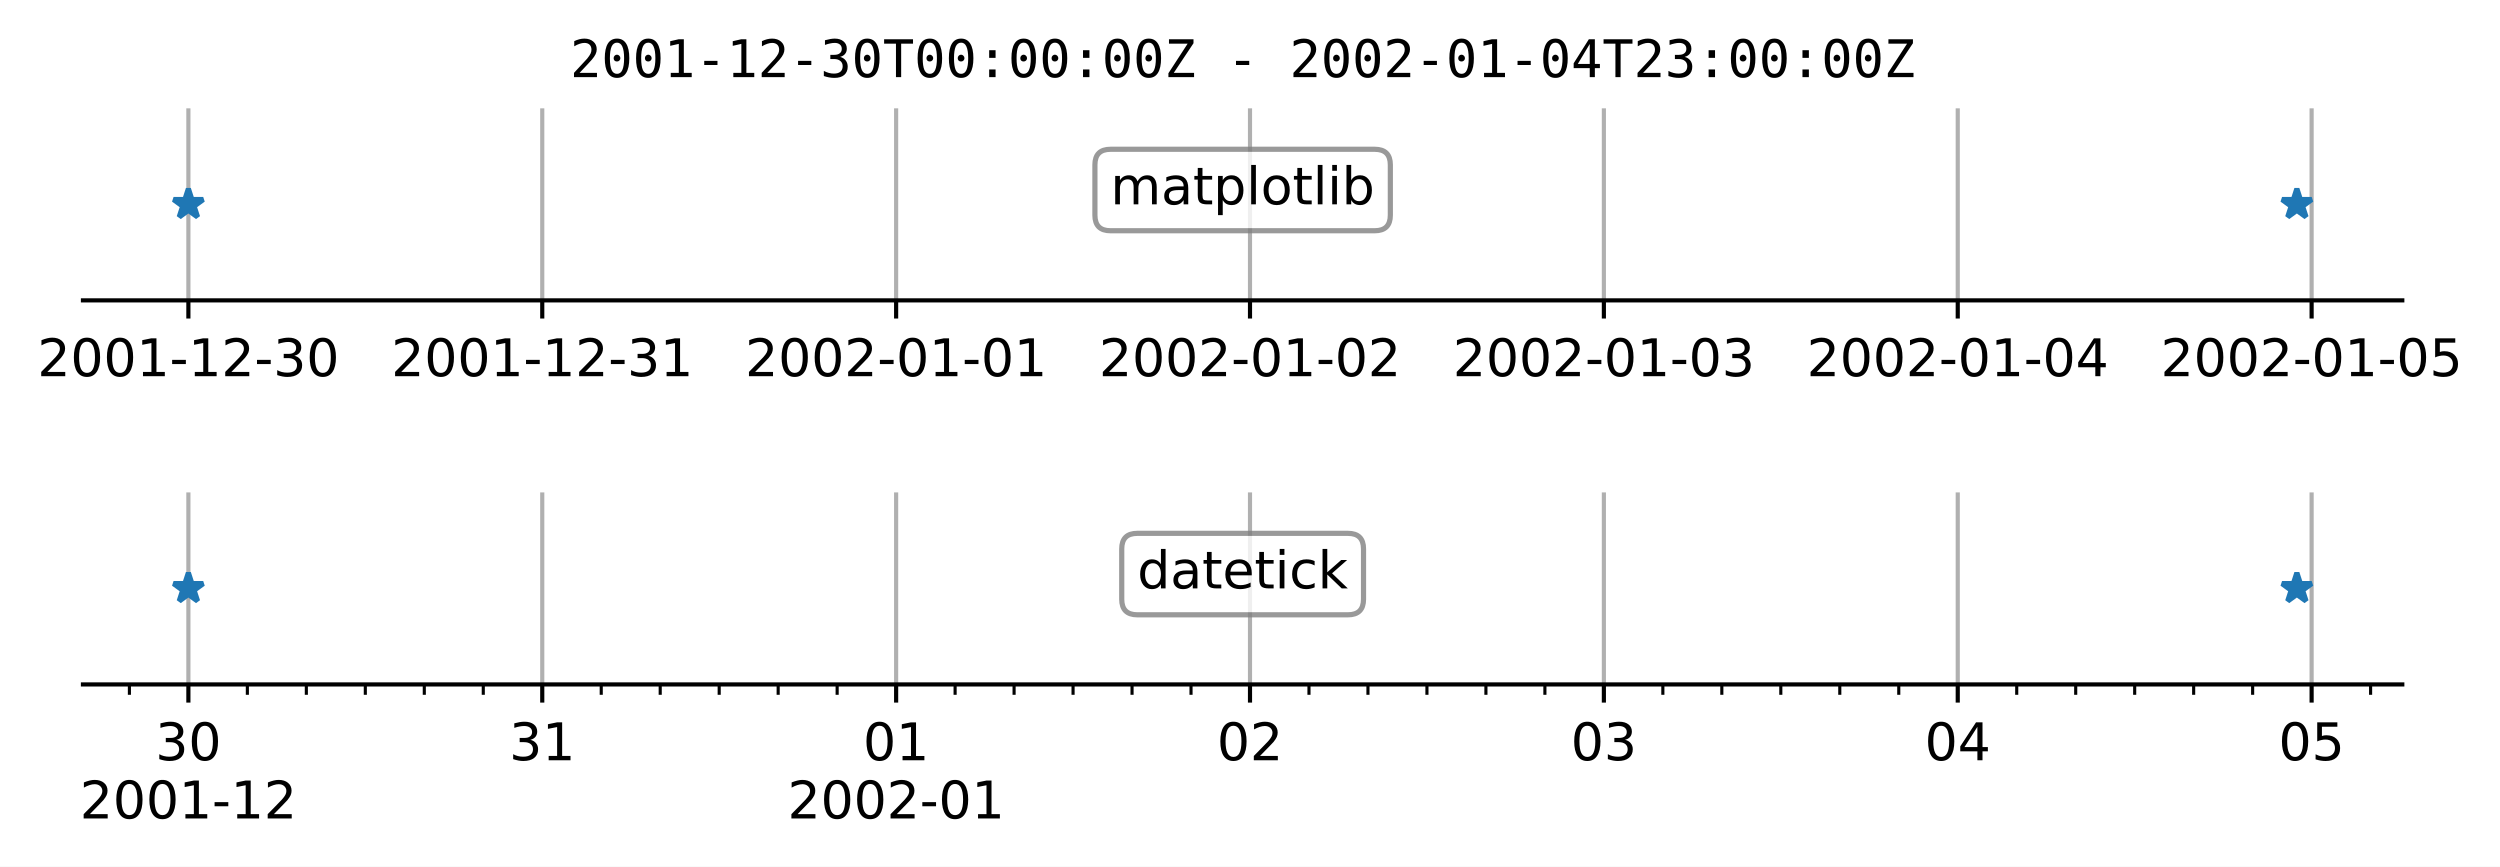
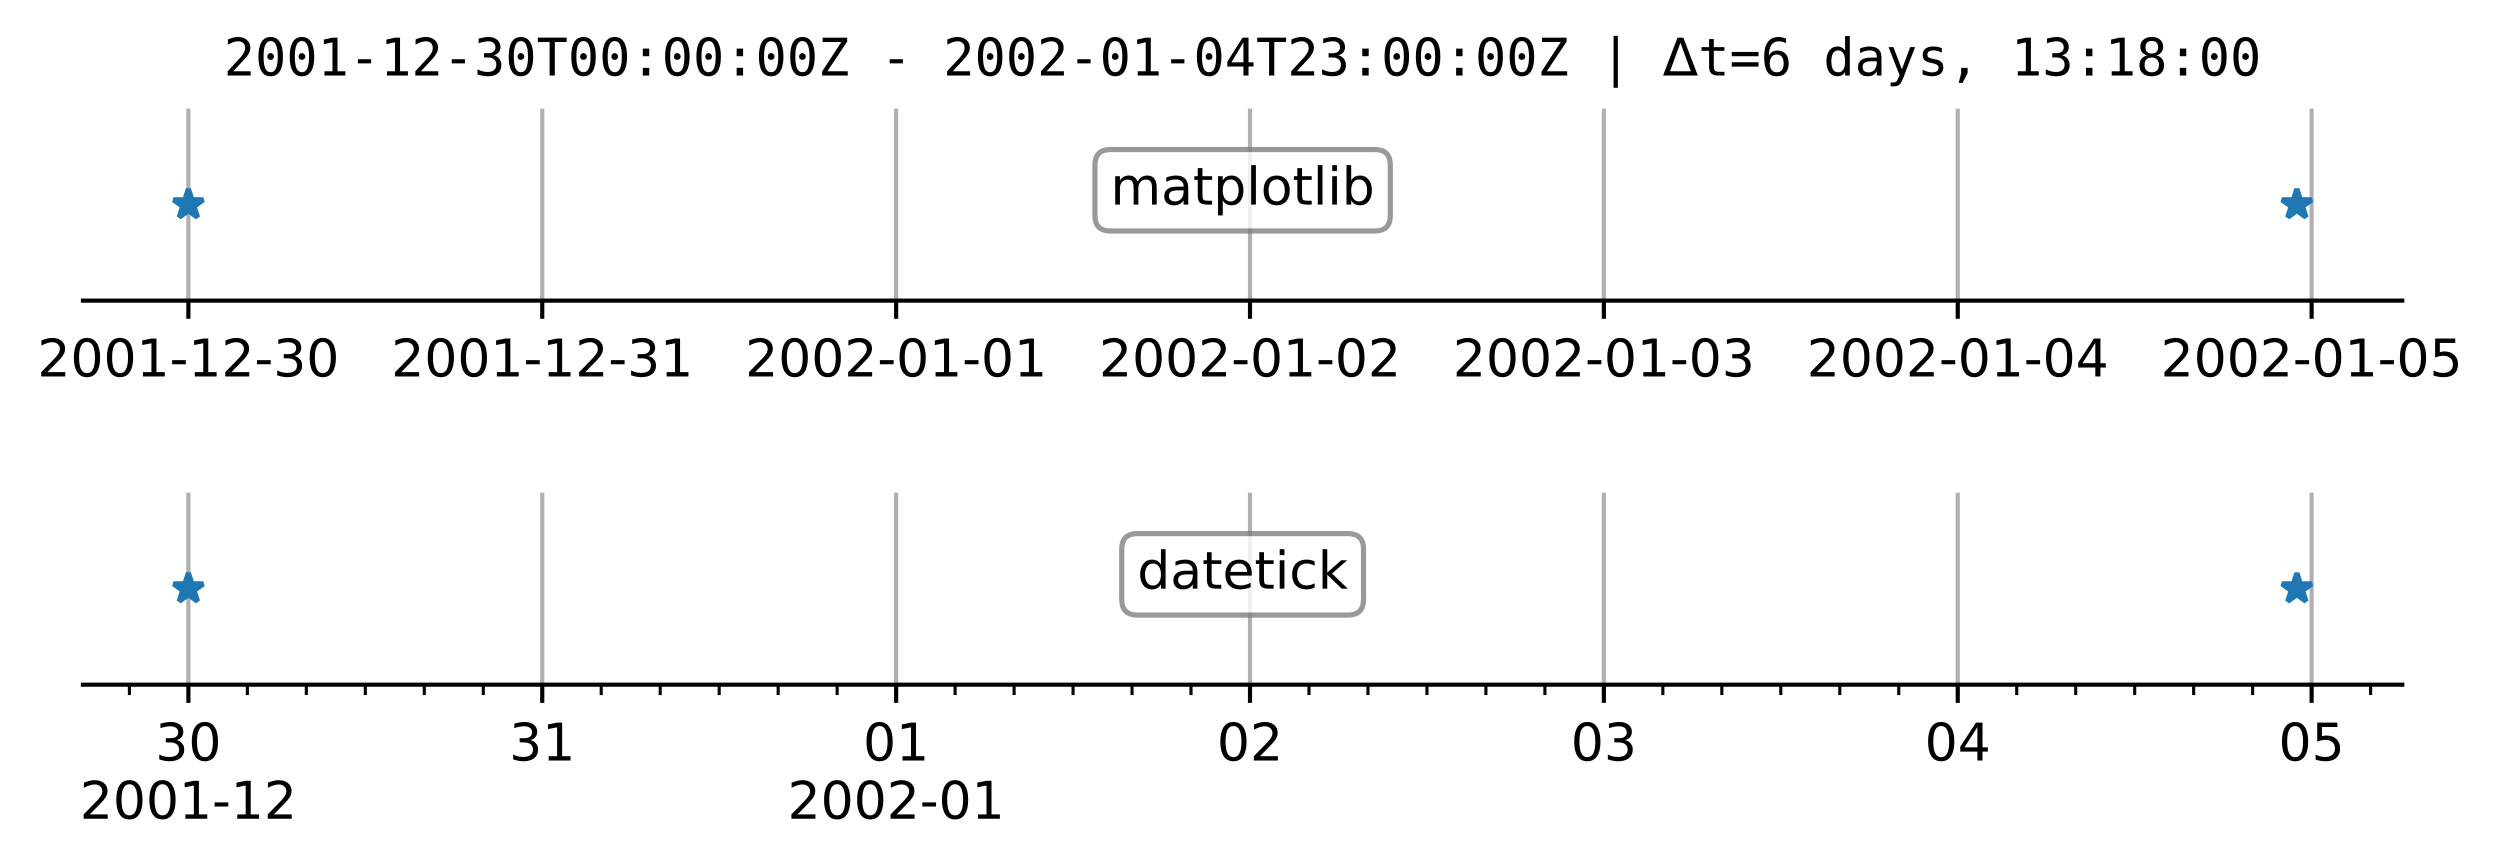
- <svg xmlns="http://www.w3.org/2000/svg" xmlns:xlink="http://www.w3.org/1999/xlink" width="481.172pt" height="166.808pt" viewBox="0 0 481.172 166.808" version="1.1">
+ <svg xmlns="http://www.w3.org/2000/svg" xmlns:xlink="http://www.w3.org/1999/xlink" width="481.172pt" height="166.856pt" viewBox="0 0 481.172 166.856" version="1.1">
  <defs>
    <style type="text/css">*{stroke-linejoin: round; stroke-linecap: butt}</style>
  </defs>
  <g id="figure_1">
    <g id="patch_1">
-       <path d="M 0 166.808  L 481.172 166.808  L 481.172 0  L 0 0  z " style="fill: #ffffff" />
+       <path d="M 0 166.856  L 481.172 166.856  L 481.172 0  L 0 0  z " style="fill: #ffffff" />
    </g>
    <g id="axes_1">
      <g id="patch_2">
-         <path d="M 15.967 57.812  L 462.367 57.812  L 462.367 20.852  L 15.967 20.852  z " style="fill: #ffffff" />
+         <path d="M 15.967 57.86  L 462.367 57.86  L 462.367 20.9  L 15.967 20.9  z " style="fill: #ffffff" />
      </g>
      <g id="matplotlib.axis_1">
        <g id="xtick_1">
          <g id="line2d_1">
-             <path d="M 36.258 57.812  L 36.258 20.852  " clip-path="url(#p316a2b4978)" style="fill: none; stroke: #b0b0b0; stroke-width: 0.8; stroke-linecap: square" />
+             <path d="M 36.258 57.86  L 36.258 20.9  " clip-path="url(#p2593e1d87e)" style="fill: none; stroke: #b0b0b0; stroke-width: 0.8; stroke-linecap: square" />
          </g>
          <g id="line2d_2">
            <defs>
-               <path id="m42f844de6f" d="M 0 0  L 0 3.5  " style="stroke: #000000; stroke-width: 0.8" />
+               <path id="m1a76f61356" d="M 0 0  L 0 3.5  " style="stroke: #000000; stroke-width: 0.8" />
            </defs>
            <g>
-               <use xlink:href="#m42f844de6f" x="36.258" y="57.812" style="stroke: #000000; stroke-width: 0.8" />
+               <use xlink:href="#m1a76f61356" x="36.258" y="57.86" style="stroke: #000000; stroke-width: 0.8" />
            </g>
          </g>
          <g id="text_1">
-             <text style="font-size: 10px; font-family: 'DejaVu Sans', 'Bitstream Vera Sans', 'Computer Modern Sans Serif', 'Lucida Grande', 'Verdana', 'Geneva', 'Lucid', 'Arial', 'Helvetica', 'Avant Garde', sans-serif; text-anchor: middle" x="36.258" y="72.41" transform="rotate(-0 36.25781 72.41)">2001-12-30</text>
+             <text style="font-size: 10px; font-family: 'DejaVu Sans', 'Bitstream Vera Sans', 'Computer Modern Sans Serif', 'Lucida Grande', 'Verdana', 'Geneva', 'Lucid', 'Arial', 'Helvetica', 'Avant Garde', sans-serif; text-anchor: middle" x="36.258" y="72.458" transform="rotate(-0 36.25781 72.45844)">2001-12-30</text>
          </g>
        </g>
        <g id="xtick_2">
          <g id="line2d_3">
-             <path d="M 104.367 57.812  L 104.367 20.852  " clip-path="url(#p316a2b4978)" style="fill: none; stroke: #b0b0b0; stroke-width: 0.8; stroke-linecap: square" />
+             <path d="M 104.367 57.86  L 104.367 20.9  " clip-path="url(#p2593e1d87e)" style="fill: none; stroke: #b0b0b0; stroke-width: 0.8; stroke-linecap: square" />
          </g>
          <g id="line2d_4">
            <g>
-               <use xlink:href="#m42f844de6f" x="104.367" y="57.812" style="stroke: #000000; stroke-width: 0.8" />
+               <use xlink:href="#m1a76f61356" x="104.367" y="57.86" style="stroke: #000000; stroke-width: 0.8" />
            </g>
          </g>
          <g id="text_2">
-             <text style="font-size: 10px; font-family: 'DejaVu Sans', 'Bitstream Vera Sans', 'Computer Modern Sans Serif', 'Lucida Grande', 'Verdana', 'Geneva', 'Lucid', 'Arial', 'Helvetica', 'Avant Garde', sans-serif; text-anchor: middle" x="104.367" y="72.41" transform="rotate(-0 104.3672 72.41)">2001-12-31</text>
+             <text style="font-size: 10px; font-family: 'DejaVu Sans', 'Bitstream Vera Sans', 'Computer Modern Sans Serif', 'Lucida Grande', 'Verdana', 'Geneva', 'Lucid', 'Arial', 'Helvetica', 'Avant Garde', sans-serif; text-anchor: middle" x="104.367" y="72.458" transform="rotate(-0 104.3672 72.45844)">2001-12-31</text>
          </g>
        </g>
        <g id="xtick_3">
          <g id="line2d_5">
-             <path d="M 172.477 57.812  L 172.477 20.852  " clip-path="url(#p316a2b4978)" style="fill: none; stroke: #b0b0b0; stroke-width: 0.8; stroke-linecap: square" />
+             <path d="M 172.477 57.86  L 172.477 20.9  " clip-path="url(#p2593e1d87e)" style="fill: none; stroke: #b0b0b0; stroke-width: 0.8; stroke-linecap: square" />
          </g>
          <g id="line2d_6">
            <g>
-               <use xlink:href="#m42f844de6f" x="172.477" y="57.812" style="stroke: #000000; stroke-width: 0.8" />
+               <use xlink:href="#m1a76f61356" x="172.477" y="57.86" style="stroke: #000000; stroke-width: 0.8" />
            </g>
          </g>
          <g id="text_3">
-             <text style="font-size: 10px; font-family: 'DejaVu Sans', 'Bitstream Vera Sans', 'Computer Modern Sans Serif', 'Lucida Grande', 'Verdana', 'Geneva', 'Lucid', 'Arial', 'Helvetica', 'Avant Garde', sans-serif; text-anchor: middle" x="172.477" y="72.41" transform="rotate(-0 172.4765 72.41)">2002-01-01</text>
+             <text style="font-size: 10px; font-family: 'DejaVu Sans', 'Bitstream Vera Sans', 'Computer Modern Sans Serif', 'Lucida Grande', 'Verdana', 'Geneva', 'Lucid', 'Arial', 'Helvetica', 'Avant Garde', sans-serif; text-anchor: middle" x="172.477" y="72.458" transform="rotate(-0 172.4765 72.45844)">2002-01-01</text>
          </g>
        </g>
        <g id="xtick_4">
          <g id="line2d_7">
-             <path d="M 240.586 57.812  L 240.586 20.852  " clip-path="url(#p316a2b4978)" style="fill: none; stroke: #b0b0b0; stroke-width: 0.8; stroke-linecap: square" />
+             <path d="M 240.586 57.86  L 240.586 20.9  " clip-path="url(#p2593e1d87e)" style="fill: none; stroke: #b0b0b0; stroke-width: 0.8; stroke-linecap: square" />
          </g>
          <g id="line2d_8">
            <g>
-               <use xlink:href="#m42f844de6f" x="240.586" y="57.812" style="stroke: #000000; stroke-width: 0.8" />
+               <use xlink:href="#m1a76f61356" x="240.586" y="57.86" style="stroke: #000000; stroke-width: 0.8" />
            </g>
          </g>
          <g id="text_4">
-             <text style="font-size: 10px; font-family: 'DejaVu Sans', 'Bitstream Vera Sans', 'Computer Modern Sans Serif', 'Lucida Grande', 'Verdana', 'Geneva', 'Lucid', 'Arial', 'Helvetica', 'Avant Garde', sans-serif; text-anchor: middle" x="240.586" y="72.41" transform="rotate(-0 240.5858 72.41)">2002-01-02</text>
+             <text style="font-size: 10px; font-family: 'DejaVu Sans', 'Bitstream Vera Sans', 'Computer Modern Sans Serif', 'Lucida Grande', 'Verdana', 'Geneva', 'Lucid', 'Arial', 'Helvetica', 'Avant Garde', sans-serif; text-anchor: middle" x="240.586" y="72.458" transform="rotate(-0 240.5858 72.45844)">2002-01-02</text>
          </g>
        </g>
        <g id="xtick_5">
          <g id="line2d_9">
-             <path d="M 308.695 57.812  L 308.695 20.852  " clip-path="url(#p316a2b4978)" style="fill: none; stroke: #b0b0b0; stroke-width: 0.8; stroke-linecap: square" />
+             <path d="M 308.695 57.86  L 308.695 20.9  " clip-path="url(#p2593e1d87e)" style="fill: none; stroke: #b0b0b0; stroke-width: 0.8; stroke-linecap: square" />
          </g>
          <g id="line2d_10">
            <g>
-               <use xlink:href="#m42f844de6f" x="308.695" y="57.812" style="stroke: #000000; stroke-width: 0.8" />
+               <use xlink:href="#m1a76f61356" x="308.695" y="57.86" style="stroke: #000000; stroke-width: 0.8" />
            </g>
          </g>
          <g id="text_5">
-             <text style="font-size: 10px; font-family: 'DejaVu Sans', 'Bitstream Vera Sans', 'Computer Modern Sans Serif', 'Lucida Grande', 'Verdana', 'Geneva', 'Lucid', 'Arial', 'Helvetica', 'Avant Garde', sans-serif; text-anchor: middle" x="308.695" y="72.41" transform="rotate(-0 308.6952 72.41)">2002-01-03</text>
+             <text style="font-size: 10px; font-family: 'DejaVu Sans', 'Bitstream Vera Sans', 'Computer Modern Sans Serif', 'Lucida Grande', 'Verdana', 'Geneva', 'Lucid', 'Arial', 'Helvetica', 'Avant Garde', sans-serif; text-anchor: middle" x="308.695" y="72.458" transform="rotate(-0 308.6952 72.45844)">2002-01-03</text>
          </g>
        </g>
        <g id="xtick_6">
          <g id="line2d_11">
-             <path d="M 376.805 57.812  L 376.805 20.852  " clip-path="url(#p316a2b4978)" style="fill: none; stroke: #b0b0b0; stroke-width: 0.8; stroke-linecap: square" />
+             <path d="M 376.805 57.86  L 376.805 20.9  " clip-path="url(#p2593e1d87e)" style="fill: none; stroke: #b0b0b0; stroke-width: 0.8; stroke-linecap: square" />
          </g>
          <g id="line2d_12">
            <g>
-               <use xlink:href="#m42f844de6f" x="376.805" y="57.812" style="stroke: #000000; stroke-width: 0.8" />
+               <use xlink:href="#m1a76f61356" x="376.805" y="57.86" style="stroke: #000000; stroke-width: 0.8" />
            </g>
          </g>
          <g id="text_6">
-             <text style="font-size: 10px; font-family: 'DejaVu Sans', 'Bitstream Vera Sans', 'Computer Modern Sans Serif', 'Lucida Grande', 'Verdana', 'Geneva', 'Lucid', 'Arial', 'Helvetica', 'Avant Garde', sans-serif; text-anchor: middle" x="376.805" y="72.41" transform="rotate(-0 376.8045 72.41)">2002-01-04</text>
+             <text style="font-size: 10px; font-family: 'DejaVu Sans', 'Bitstream Vera Sans', 'Computer Modern Sans Serif', 'Lucida Grande', 'Verdana', 'Geneva', 'Lucid', 'Arial', 'Helvetica', 'Avant Garde', sans-serif; text-anchor: middle" x="376.805" y="72.458" transform="rotate(-0 376.8045 72.45844)">2002-01-04</text>
          </g>
        </g>
        <g id="xtick_7">
          <g id="line2d_13">
-             <path d="M 444.914 57.812  L 444.914 20.852  " clip-path="url(#p316a2b4978)" style="fill: none; stroke: #b0b0b0; stroke-width: 0.8; stroke-linecap: square" />
+             <path d="M 444.914 57.86  L 444.914 20.9  " clip-path="url(#p2593e1d87e)" style="fill: none; stroke: #b0b0b0; stroke-width: 0.8; stroke-linecap: square" />
          </g>
          <g id="line2d_14">
            <g>
-               <use xlink:href="#m42f844de6f" x="444.914" y="57.812" style="stroke: #000000; stroke-width: 0.8" />
+               <use xlink:href="#m1a76f61356" x="444.914" y="57.86" style="stroke: #000000; stroke-width: 0.8" />
            </g>
          </g>
          <g id="text_7">
-             <text style="font-size: 10px; font-family: 'DejaVu Sans', 'Bitstream Vera Sans', 'Computer Modern Sans Serif', 'Lucida Grande', 'Verdana', 'Geneva', 'Lucid', 'Arial', 'Helvetica', 'Avant Garde', sans-serif; text-anchor: middle" x="444.914" y="72.41" transform="rotate(-0 444.9139 72.41)">2002-01-05</text>
+             <text style="font-size: 10px; font-family: 'DejaVu Sans', 'Bitstream Vera Sans', 'Computer Modern Sans Serif', 'Lucida Grande', 'Verdana', 'Geneva', 'Lucid', 'Arial', 'Helvetica', 'Avant Garde', sans-serif; text-anchor: middle" x="444.914" y="72.458" transform="rotate(-0 444.9139 72.45844)">2002-01-05</text>
          </g>
        </g>
      </g>
      <g id="line2d_15">
        <defs>
-           <path id="m967735e956" d="M 0 -3  L -0.674 -0.927  L -2.853 -0.927  L -1.09 0.354  L -1.763 2.427  L -0 1.146  L 1.763 2.427  L 1.09 0.354  L 2.853 -0.927  L 0.674 -0.927  z " style="stroke: #1f77b4; stroke-linejoin: bevel" />
+           <path id="m986ac5b9d6" d="M 0 -3  L -0.674 -0.927  L -2.853 -0.927  L -1.09 0.354  L -1.763 2.427  L -0 1.146  L 1.763 2.427  L 1.09 0.354  L 2.853 -0.927  L 0.674 -0.927  z " style="stroke: #1f77b4; stroke-linejoin: bevel" />
        </defs>
-         <g clip-path="url(#p316a2b4978)">
-           <use xlink:href="#m967735e956" x="36.258" y="39.332" style="fill: #1f77b4; stroke: #1f77b4; stroke-linejoin: bevel" />
-           <use xlink:href="#m967735e956" x="442.076" y="39.332" style="fill: #1f77b4; stroke: #1f77b4; stroke-linejoin: bevel" />
+         <g clip-path="url(#p2593e1d87e)">
+           <use xlink:href="#m986ac5b9d6" x="36.258" y="39.38" style="fill: #1f77b4; stroke: #1f77b4; stroke-linejoin: bevel" />
+           <use xlink:href="#m986ac5b9d6" x="442.076" y="39.38" style="fill: #1f77b4; stroke: #1f77b4; stroke-linejoin: bevel" />
        </g>
      </g>
      <g id="patch_3">
-         <path d="M 15.967 57.812  L 462.367 57.812  " style="fill: none; stroke: #000000; stroke-width: 0.8; stroke-linejoin: miter; stroke-linecap: square" />
+         <path d="M 15.967 57.86  L 462.367 57.86  " style="fill: none; stroke: #000000; stroke-width: 0.8; stroke-linejoin: miter; stroke-linecap: square" />
      </g>
      <g id="text_8">
        <g id="patch_4">
-           <path d="M 213.737 44.411  L 264.597 44.411  Q 267.597 44.411 267.597 41.411  L 267.597 31.733  Q 267.597 28.733 264.597 28.733  L 213.737 28.733  Q 210.737 28.733 210.737 31.733  L 210.737 41.411  Q 210.737 44.411 213.737 44.411  z " style="fill: #ffffff; opacity: 0.8; stroke: #808080; stroke-linejoin: miter" />
-         </g>
-         <text style="font-size: 10px; font-family: 'DejaVu Sans', 'Bitstream Vera Sans', 'Computer Modern Sans Serif', 'Lucida Grande', 'Verdana', 'Geneva', 'Lucid', 'Arial', 'Helvetica', 'Avant Garde', sans-serif; text-anchor: middle" x="239.167" y="39.332" transform="rotate(-0 239.1669 39.33156)">matplotlib</text>
+           <path d="M 213.737 44.46  L 264.597 44.46  Q 267.597 44.46 267.597 41.46  L 267.597 31.782  Q 267.597 28.782 264.597 28.782  L 213.737 28.782  Q 210.737 28.782 210.737 31.782  L 210.737 41.46  Q 210.737 44.46 213.737 44.46  z " style="fill: #ffffff; opacity: 0.8; stroke: #808080; stroke-linejoin: miter" />
+         </g>
+         <text style="font-size: 10px; font-family: 'DejaVu Sans', 'Bitstream Vera Sans', 'Computer Modern Sans Serif', 'Lucida Grande', 'Verdana', 'Geneva', 'Lucid', 'Arial', 'Helvetica', 'Avant Garde', sans-serif; text-anchor: middle" x="239.167" y="39.38" transform="rotate(-0 239.1669 39.38)">matplotlib</text>
      </g>
      <g id="text_9">
-         <text style="font-size: 10px; font-family: 'DejaVu Sans Mono', 'Bitstream Vera Sans Mono', 'Computer Modern Typewriter', 'Andale Mono', 'Nimbus Mono L', 'Courier New', 'Courier', 'Fixed', 'Terminal', monospace; text-anchor: middle" x="239.167" y="14.852" transform="rotate(-0 239.1669 14.85156)">2001-12-30T00:00:00Z - 2002-01-04T23:00:00Z</text>
+         <g transform="translate(43.0669 14.9)">
+           <text>
+             <tspan x="0" y="-0.359" style="font-size: 10px; font-family: 'DejaVu Sans Mono'">2</tspan>
+             <tspan x="6.021" y="-0.359" style="font-size: 10px; font-family: 'DejaVu Sans Mono'">0</tspan>
+             <tspan x="12.041" y="-0.359" style="font-size: 10px; font-family: 'DejaVu Sans Mono'">0</tspan>
+             <tspan x="18.062" y="-0.359" style="font-size: 10px; font-family: 'DejaVu Sans Mono'">1</tspan>
+             <tspan x="24.082" y="-0.359" style="font-size: 10px; font-family: 'DejaVu Sans Mono'">-</tspan>
+             <tspan x="30.103" y="-0.359" style="font-size: 10px; font-family: 'DejaVu Sans Mono'">1</tspan>
+             <tspan x="36.123" y="-0.359" style="font-size: 10px; font-family: 'DejaVu Sans Mono'">2</tspan>
+             <tspan x="42.144" y="-0.359" style="font-size: 10px; font-family: 'DejaVu Sans Mono'">-</tspan>
+             <tspan x="48.164" y="-0.359" style="font-size: 10px; font-family: 'DejaVu Sans Mono'">3</tspan>
+             <tspan x="54.185" y="-0.359" style="font-size: 10px; font-family: 'DejaVu Sans Mono'">0</tspan>
+             <tspan x="60.205" y="-0.359" style="font-size: 10px; font-family: 'DejaVu Sans Mono'">T</tspan>
+             <tspan x="66.226" y="-0.359" style="font-size: 10px; font-family: 'DejaVu Sans Mono'">0</tspan>
+             <tspan x="72.246" y="-0.359" style="font-size: 10px; font-family: 'DejaVu Sans Mono'">0</tspan>
+             <tspan x="78.267" y="-0.359" style="font-size: 10px; font-family: 'DejaVu Sans Mono'">:</tspan>
+             <tspan x="84.287" y="-0.359" style="font-size: 10px; font-family: 'DejaVu Sans Mono'">0</tspan>
+             <tspan x="90.308" y="-0.359" style="font-size: 10px; font-family: 'DejaVu Sans Mono'">0</tspan>
+             <tspan x="96.328" y="-0.359" style="font-size: 10px; font-family: 'DejaVu Sans Mono'">:</tspan>
+             <tspan x="102.349" y="-0.359" style="font-size: 10px; font-family: 'DejaVu Sans Mono'">0</tspan>
+             <tspan x="108.369" y="-0.359" style="font-size: 10px; font-family: 'DejaVu Sans Mono'">0</tspan>
+             <tspan x="114.39" y="-0.359" style="font-size: 10px; font-family: 'DejaVu Sans Mono'">Z</tspan>
+             <tspan x="120.41" y="-0.359" style="font-size: 10px; font-family: 'DejaVu Sans Mono'"> </tspan>
+             <tspan x="126.431" y="-0.359" style="font-size: 10px; font-family: 'DejaVu Sans Mono'">-</tspan>
+             <tspan x="132.451" y="-0.359" style="font-size: 10px; font-family: 'DejaVu Sans Mono'"> </tspan>
+             <tspan x="138.472" y="-0.359" style="font-size: 10px; font-family: 'DejaVu Sans Mono'">2</tspan>
+             <tspan x="144.492" y="-0.359" style="font-size: 10px; font-family: 'DejaVu Sans Mono'">0</tspan>
+             <tspan x="150.513" y="-0.359" style="font-size: 10px; font-family: 'DejaVu Sans Mono'">0</tspan>
+             <tspan x="156.533" y="-0.359" style="font-size: 10px; font-family: 'DejaVu Sans Mono'">2</tspan>
+             <tspan x="162.554" y="-0.359" style="font-size: 10px; font-family: 'DejaVu Sans Mono'">-</tspan>
+             <tspan x="168.574" y="-0.359" style="font-size: 10px; font-family: 'DejaVu Sans Mono'">0</tspan>
+             <tspan x="174.595" y="-0.359" style="font-size: 10px; font-family: 'DejaVu Sans Mono'">1</tspan>
+             <tspan x="180.615" y="-0.359" style="font-size: 10px; font-family: 'DejaVu Sans Mono'">-</tspan>
+             <tspan x="186.636" y="-0.359" style="font-size: 10px; font-family: 'DejaVu Sans Mono'">0</tspan>
+             <tspan x="192.656" y="-0.359" style="font-size: 10px; font-family: 'DejaVu Sans Mono'">4</tspan>
+             <tspan x="198.677" y="-0.359" style="font-size: 10px; font-family: 'DejaVu Sans Mono'">T</tspan>
+             <tspan x="204.697" y="-0.359" style="font-size: 10px; font-family: 'DejaVu Sans Mono'">2</tspan>
+             <tspan x="210.718" y="-0.359" style="font-size: 10px; font-family: 'DejaVu Sans Mono'">3</tspan>
+             <tspan x="216.738" y="-0.359" style="font-size: 10px; font-family: 'DejaVu Sans Mono'">:</tspan>
+             <tspan x="222.759" y="-0.359" style="font-size: 10px; font-family: 'DejaVu Sans Mono'">0</tspan>
+             <tspan x="228.779" y="-0.359" style="font-size: 10px; font-family: 'DejaVu Sans Mono'">0</tspan>
+             <tspan x="234.8" y="-0.359" style="font-size: 10px; font-family: 'DejaVu Sans Mono'">:</tspan>
+             <tspan x="240.82" y="-0.359" style="font-size: 10px; font-family: 'DejaVu Sans Mono'">0</tspan>
+             <tspan x="246.841" y="-0.359" style="font-size: 10px; font-family: 'DejaVu Sans Mono'">0</tspan>
+             <tspan x="252.861" y="-0.359" style="font-size: 10px; font-family: 'DejaVu Sans Mono'">Z</tspan>
+             <tspan x="258.882" y="-0.359" style="font-size: 10px; font-family: 'DejaVu Sans Mono'"> </tspan>
+             <tspan x="264.902" y="-0.359" style="font-size: 10px; font-family: 'DejaVu Sans Mono'">|</tspan>
+             <tspan x="270.923" y="-0.359" style="font-size: 10px; font-family: 'DejaVu Sans Mono'"> </tspan>
+             <tspan x="283.784" y="-0.359" style="font-size: 10px; font-family: 'DejaVu Sans Mono'">t</tspan>
+             <tspan x="289.805" y="-0.359" style="font-size: 10px; font-family: 'DejaVu Sans Mono'">=</tspan>
+             <tspan x="295.825" y="-0.359" style="font-size: 10px; font-family: 'DejaVu Sans Mono'">6</tspan>
+             <tspan x="301.846" y="-0.359" style="font-size: 10px; font-family: 'DejaVu Sans Mono'"> </tspan>
+             <tspan x="307.866" y="-0.359" style="font-size: 10px; font-family: 'DejaVu Sans Mono'">d</tspan>
+             <tspan x="313.887" y="-0.359" style="font-size: 10px; font-family: 'DejaVu Sans Mono'">a</tspan>
+             <tspan x="319.907" y="-0.359" style="font-size: 10px; font-family: 'DejaVu Sans Mono'">y</tspan>
+             <tspan x="325.928" y="-0.359" style="font-size: 10px; font-family: 'DejaVu Sans Mono'">s</tspan>
+             <tspan x="331.948" y="-0.359" style="font-size: 10px; font-family: 'DejaVu Sans Mono'">,</tspan>
+             <tspan x="337.969" y="-0.359" style="font-size: 10px; font-family: 'DejaVu Sans Mono'"> </tspan>
+             <tspan x="343.989" y="-0.359" style="font-size: 10px; font-family: 'DejaVu Sans Mono'">1</tspan>
+             <tspan x="350.01" y="-0.359" style="font-size: 10px; font-family: 'DejaVu Sans Mono'">3</tspan>
+             <tspan x="356.03" y="-0.359" style="font-size: 10px; font-family: 'DejaVu Sans Mono'">:</tspan>
+             <tspan x="362.051" y="-0.359" style="font-size: 10px; font-family: 'DejaVu Sans Mono'">1</tspan>
+             <tspan x="368.071" y="-0.359" style="font-size: 10px; font-family: 'DejaVu Sans Mono'">8</tspan>
+             <tspan x="374.092" y="-0.359" style="font-size: 10px; font-family: 'DejaVu Sans Mono'">:</tspan>
+             <tspan x="380.112" y="-0.359" style="font-size: 10px; font-family: 'DejaVu Sans Mono'">0</tspan>
+             <tspan x="386.133" y="-0.359" style="font-size: 10px; font-family: 'DejaVu Sans Mono'">0</tspan>
+             <tspan x="276.943" y="-0.359" style="font-size: 10px; font-family: 'DejaVu Sans'">Δ</tspan>
+           </text>
+         </g>
      </g>
    </g>
    <g id="axes_2">
      <g id="patch_5">
-         <path d="M 15.967 131.732  L 462.367 131.732  L 462.367 94.772  L 15.967 94.772  z " style="fill: #ffffff" />
+         <path d="M 15.967 131.78  L 462.367 131.78  L 462.367 94.82  L 15.967 94.82  z " style="fill: #ffffff" />
      </g>
      <g id="matplotlib.axis_2">
        <g id="xtick_8">
          <g id="line2d_16">
-             <path d="M 36.258 131.732  L 36.258 94.772  " clip-path="url(#pa8a6adb5b5)" style="fill: none; stroke: #b0b0b0; stroke-width: 0.8; stroke-linecap: square" />
+             <path d="M 36.258 131.78  L 36.258 94.82  " clip-path="url(#p5163936074)" style="fill: none; stroke: #b0b0b0; stroke-width: 0.8; stroke-linecap: square" />
          </g>
          <g id="line2d_17">
            <g>
-               <use xlink:href="#m42f844de6f" x="36.258" y="131.732" style="stroke: #000000; stroke-width: 0.8" />
+               <use xlink:href="#m1a76f61356" x="36.258" y="131.78" style="stroke: #000000; stroke-width: 0.8" />
            </g>
          </g>
          <g id="text_10">
-             <text style="font-size: 10px; font-family: 'DejaVu Sans', 'Bitstream Vera Sans', 'Computer Modern Sans Serif', 'Lucida Grande', 'Verdana', 'Geneva', 'Lucid', 'Arial', 'Helvetica', 'Avant Garde', sans-serif" transform="translate(29.89531 146.33)">30</text>
-             <text style="font-size: 10px; font-family: 'DejaVu Sans', 'Bitstream Vera Sans', 'Computer Modern Sans Serif', 'Lucida Grande', 'Verdana', 'Geneva', 'Lucid', 'Arial', 'Helvetica', 'Avant Garde', sans-serif" transform="translate(15.36641 157.5278)">2001-12</text>
+             <text style="font-size: 10px; font-family: 'DejaVu Sans', 'Bitstream Vera Sans', 'Computer Modern Sans Serif', 'Lucida Grande', 'Verdana', 'Geneva', 'Lucid', 'Arial', 'Helvetica', 'Avant Garde', sans-serif" transform="translate(29.89531 146.3784)">30</text>
+             <text style="font-size: 10px; font-family: 'DejaVu Sans', 'Bitstream Vera Sans', 'Computer Modern Sans Serif', 'Lucida Grande', 'Verdana', 'Geneva', 'Lucid', 'Arial', 'Helvetica', 'Avant Garde', sans-serif" transform="translate(15.36641 157.5762)">2001-12</text>
          </g>
        </g>
        <g id="xtick_9">
          <g id="line2d_18">
-             <path d="M 104.367 131.732  L 104.367 94.772  " clip-path="url(#pa8a6adb5b5)" style="fill: none; stroke: #b0b0b0; stroke-width: 0.8; stroke-linecap: square" />
+             <path d="M 104.367 131.78  L 104.367 94.82  " clip-path="url(#p5163936074)" style="fill: none; stroke: #b0b0b0; stroke-width: 0.8; stroke-linecap: square" />
          </g>
          <g id="line2d_19">
            <g>
-               <use xlink:href="#m42f844de6f" x="104.367" y="131.732" style="stroke: #000000; stroke-width: 0.8" />
+               <use xlink:href="#m1a76f61356" x="104.367" y="131.78" style="stroke: #000000; stroke-width: 0.8" />
            </g>
          </g>
          <g id="text_11">
-             <text style="font-size: 10px; font-family: 'DejaVu Sans', 'Bitstream Vera Sans', 'Computer Modern Sans Serif', 'Lucida Grande', 'Verdana', 'Geneva', 'Lucid', 'Arial', 'Helvetica', 'Avant Garde', sans-serif; text-anchor: middle" x="104.367" y="146.33" transform="rotate(-0 104.3672 146.33)">31</text>
+             <text style="font-size: 10px; font-family: 'DejaVu Sans', 'Bitstream Vera Sans', 'Computer Modern Sans Serif', 'Lucida Grande', 'Verdana', 'Geneva', 'Lucid', 'Arial', 'Helvetica', 'Avant Garde', sans-serif; text-anchor: middle" x="104.367" y="146.378" transform="rotate(-0 104.3672 146.3784)">31</text>
          </g>
        </g>
        <g id="xtick_10">
          <g id="line2d_20">
-             <path d="M 172.477 131.732  L 172.477 94.772  " clip-path="url(#pa8a6adb5b5)" style="fill: none; stroke: #b0b0b0; stroke-width: 0.8; stroke-linecap: square" />
+             <path d="M 172.477 131.78  L 172.477 94.82  " clip-path="url(#p5163936074)" style="fill: none; stroke: #b0b0b0; stroke-width: 0.8; stroke-linecap: square" />
          </g>
          <g id="line2d_21">
            <g>
-               <use xlink:href="#m42f844de6f" x="172.477" y="131.732" style="stroke: #000000; stroke-width: 0.8" />
+               <use xlink:href="#m1a76f61356" x="172.477" y="131.78" style="stroke: #000000; stroke-width: 0.8" />
            </g>
          </g>
          <g id="text_12">
-             <text style="font-size: 10px; font-family: 'DejaVu Sans', 'Bitstream Vera Sans', 'Computer Modern Sans Serif', 'Lucida Grande', 'Verdana', 'Geneva', 'Lucid', 'Arial', 'Helvetica', 'Avant Garde', sans-serif" transform="translate(166.114 146.33)">01</text>
-             <text style="font-size: 10px; font-family: 'DejaVu Sans', 'Bitstream Vera Sans', 'Computer Modern Sans Serif', 'Lucida Grande', 'Verdana', 'Geneva', 'Lucid', 'Arial', 'Helvetica', 'Avant Garde', sans-serif" transform="translate(151.5851 157.5278)">2002-01</text>
+             <text style="font-size: 10px; font-family: 'DejaVu Sans', 'Bitstream Vera Sans', 'Computer Modern Sans Serif', 'Lucida Grande', 'Verdana', 'Geneva', 'Lucid', 'Arial', 'Helvetica', 'Avant Garde', sans-serif" transform="translate(166.114 146.3784)">01</text>
+             <text style="font-size: 10px; font-family: 'DejaVu Sans', 'Bitstream Vera Sans', 'Computer Modern Sans Serif', 'Lucida Grande', 'Verdana', 'Geneva', 'Lucid', 'Arial', 'Helvetica', 'Avant Garde', sans-serif" transform="translate(151.5851 157.5762)">2002-01</text>
          </g>
        </g>
        <g id="xtick_11">
          <g id="line2d_22">
-             <path d="M 240.586 131.732  L 240.586 94.772  " clip-path="url(#pa8a6adb5b5)" style="fill: none; stroke: #b0b0b0; stroke-width: 0.8; stroke-linecap: square" />
+             <path d="M 240.586 131.78  L 240.586 94.82  " clip-path="url(#p5163936074)" style="fill: none; stroke: #b0b0b0; stroke-width: 0.8; stroke-linecap: square" />
          </g>
          <g id="line2d_23">
            <g>
-               <use xlink:href="#m42f844de6f" x="240.586" y="131.732" style="stroke: #000000; stroke-width: 0.8" />
+               <use xlink:href="#m1a76f61356" x="240.586" y="131.78" style="stroke: #000000; stroke-width: 0.8" />
            </g>
          </g>
          <g id="text_13">
-             <text style="font-size: 10px; font-family: 'DejaVu Sans', 'Bitstream Vera Sans', 'Computer Modern Sans Serif', 'Lucida Grande', 'Verdana', 'Geneva', 'Lucid', 'Arial', 'Helvetica', 'Avant Garde', sans-serif; text-anchor: middle" x="240.586" y="146.33" transform="rotate(-0 240.5858 146.33)">02</text>
+             <text style="font-size: 10px; font-family: 'DejaVu Sans', 'Bitstream Vera Sans', 'Computer Modern Sans Serif', 'Lucida Grande', 'Verdana', 'Geneva', 'Lucid', 'Arial', 'Helvetica', 'Avant Garde', sans-serif; text-anchor: middle" x="240.586" y="146.378" transform="rotate(-0 240.5858 146.3784)">02</text>
          </g>
        </g>
        <g id="xtick_12">
          <g id="line2d_24">
-             <path d="M 308.695 131.732  L 308.695 94.772  " clip-path="url(#pa8a6adb5b5)" style="fill: none; stroke: #b0b0b0; stroke-width: 0.8; stroke-linecap: square" />
+             <path d="M 308.695 131.78  L 308.695 94.82  " clip-path="url(#p5163936074)" style="fill: none; stroke: #b0b0b0; stroke-width: 0.8; stroke-linecap: square" />
          </g>
          <g id="line2d_25">
            <g>
-               <use xlink:href="#m42f844de6f" x="308.695" y="131.732" style="stroke: #000000; stroke-width: 0.8" />
+               <use xlink:href="#m1a76f61356" x="308.695" y="131.78" style="stroke: #000000; stroke-width: 0.8" />
            </g>
          </g>
          <g id="text_14">
-             <text style="font-size: 10px; font-family: 'DejaVu Sans', 'Bitstream Vera Sans', 'Computer Modern Sans Serif', 'Lucida Grande', 'Verdana', 'Geneva', 'Lucid', 'Arial', 'Helvetica', 'Avant Garde', sans-serif; text-anchor: middle" x="308.695" y="146.33" transform="rotate(-0 308.6952 146.33)">03</text>
+             <text style="font-size: 10px; font-family: 'DejaVu Sans', 'Bitstream Vera Sans', 'Computer Modern Sans Serif', 'Lucida Grande', 'Verdana', 'Geneva', 'Lucid', 'Arial', 'Helvetica', 'Avant Garde', sans-serif; text-anchor: middle" x="308.695" y="146.378" transform="rotate(-0 308.6952 146.3784)">03</text>
          </g>
        </g>
        <g id="xtick_13">
          <g id="line2d_26">
-             <path d="M 376.805 131.732  L 376.805 94.772  " clip-path="url(#pa8a6adb5b5)" style="fill: none; stroke: #b0b0b0; stroke-width: 0.8; stroke-linecap: square" />
+             <path d="M 376.805 131.78  L 376.805 94.82  " clip-path="url(#p5163936074)" style="fill: none; stroke: #b0b0b0; stroke-width: 0.8; stroke-linecap: square" />
          </g>
          <g id="line2d_27">
            <g>
-               <use xlink:href="#m42f844de6f" x="376.805" y="131.732" style="stroke: #000000; stroke-width: 0.8" />
+               <use xlink:href="#m1a76f61356" x="376.805" y="131.78" style="stroke: #000000; stroke-width: 0.8" />
            </g>
          </g>
          <g id="text_15">
-             <text style="font-size: 10px; font-family: 'DejaVu Sans', 'Bitstream Vera Sans', 'Computer Modern Sans Serif', 'Lucida Grande', 'Verdana', 'Geneva', 'Lucid', 'Arial', 'Helvetica', 'Avant Garde', sans-serif; text-anchor: middle" x="376.805" y="146.33" transform="rotate(-0 376.8045 146.33)">04</text>
+             <text style="font-size: 10px; font-family: 'DejaVu Sans', 'Bitstream Vera Sans', 'Computer Modern Sans Serif', 'Lucida Grande', 'Verdana', 'Geneva', 'Lucid', 'Arial', 'Helvetica', 'Avant Garde', sans-serif; text-anchor: middle" x="376.805" y="146.378" transform="rotate(-0 376.8045 146.3784)">04</text>
          </g>
        </g>
        <g id="xtick_14">
          <g id="line2d_28">
-             <path d="M 444.914 131.732  L 444.914 94.772  " clip-path="url(#pa8a6adb5b5)" style="fill: none; stroke: #b0b0b0; stroke-width: 0.8; stroke-linecap: square" />
+             <path d="M 444.914 131.78  L 444.914 94.82  " clip-path="url(#p5163936074)" style="fill: none; stroke: #b0b0b0; stroke-width: 0.8; stroke-linecap: square" />
          </g>
          <g id="line2d_29">
            <g>
-               <use xlink:href="#m42f844de6f" x="444.914" y="131.732" style="stroke: #000000; stroke-width: 0.8" />
+               <use xlink:href="#m1a76f61356" x="444.914" y="131.78" style="stroke: #000000; stroke-width: 0.8" />
            </g>
          </g>
          <g id="text_16">
-             <text style="font-size: 10px; font-family: 'DejaVu Sans', 'Bitstream Vera Sans', 'Computer Modern Sans Serif', 'Lucida Grande', 'Verdana', 'Geneva', 'Lucid', 'Arial', 'Helvetica', 'Avant Garde', sans-serif; text-anchor: middle" x="444.914" y="146.33" transform="rotate(-0 444.9139 146.33)">05</text>
+             <text style="font-size: 10px; font-family: 'DejaVu Sans', 'Bitstream Vera Sans', 'Computer Modern Sans Serif', 'Lucida Grande', 'Verdana', 'Geneva', 'Lucid', 'Arial', 'Helvetica', 'Avant Garde', sans-serif; text-anchor: middle" x="444.914" y="146.378" transform="rotate(-0 444.9139 146.3784)">05</text>
          </g>
        </g>
        <g id="xtick_15">
          <g id="line2d_30">
            <defs>
-               <path id="m2b1b004cce" d="M 0 0  L 0 2  " style="stroke: #000000; stroke-width: 0.6" />
+               <path id="m5f15eabab3" d="M 0 0  L 0 2  " style="stroke: #000000; stroke-width: 0.6" />
            </defs>
            <g>
-               <use xlink:href="#m2b1b004cce" x="24.906" y="131.732" style="stroke: #000000; stroke-width: 0.6" />
+               <use xlink:href="#m5f15eabab3" x="24.906" y="131.78" style="stroke: #000000; stroke-width: 0.6" />
            </g>
          </g>
        </g>
        <g id="xtick_16">
          <g id="line2d_31">
            <g>
-               <use xlink:href="#m2b1b004cce" x="47.609" y="131.732" style="stroke: #000000; stroke-width: 0.6" />
+               <use xlink:href="#m5f15eabab3" x="47.609" y="131.78" style="stroke: #000000; stroke-width: 0.6" />
            </g>
          </g>
        </g>
        <g id="xtick_17">
          <g id="line2d_32">
            <g>
-               <use xlink:href="#m2b1b004cce" x="58.961" y="131.732" style="stroke: #000000; stroke-width: 0.6" />
+               <use xlink:href="#m5f15eabab3" x="58.961" y="131.78" style="stroke: #000000; stroke-width: 0.6" />
            </g>
          </g>
        </g>
        <g id="xtick_18">
          <g id="line2d_33">
            <g>
-               <use xlink:href="#m2b1b004cce" x="70.312" y="131.732" style="stroke: #000000; stroke-width: 0.6" />
+               <use xlink:href="#m5f15eabab3" x="70.312" y="131.78" style="stroke: #000000; stroke-width: 0.6" />
            </g>
          </g>
        </g>
        <g id="xtick_19">
          <g id="line2d_34">
            <g>
-               <use xlink:href="#m2b1b004cce" x="81.664" y="131.732" style="stroke: #000000; stroke-width: 0.6" />
+               <use xlink:href="#m5f15eabab3" x="81.664" y="131.78" style="stroke: #000000; stroke-width: 0.6" />
            </g>
          </g>
        </g>
        <g id="xtick_20">
          <g id="line2d_35">
            <g>
-               <use xlink:href="#m2b1b004cce" x="93.016" y="131.732" style="stroke: #000000; stroke-width: 0.6" />
+               <use xlink:href="#m5f15eabab3" x="93.016" y="131.78" style="stroke: #000000; stroke-width: 0.6" />
            </g>
          </g>
        </g>
        <g id="xtick_21">
          <g id="line2d_36">
            <g>
-               <use xlink:href="#m2b1b004cce" x="115.719" y="131.732" style="stroke: #000000; stroke-width: 0.6" />
+               <use xlink:href="#m5f15eabab3" x="115.719" y="131.78" style="stroke: #000000; stroke-width: 0.6" />
            </g>
          </g>
        </g>
        <g id="xtick_22">
          <g id="line2d_37">
            <g>
-               <use xlink:href="#m2b1b004cce" x="127.07" y="131.732" style="stroke: #000000; stroke-width: 0.6" />
+               <use xlink:href="#m5f15eabab3" x="127.07" y="131.78" style="stroke: #000000; stroke-width: 0.6" />
            </g>
          </g>
        </g>
        <g id="xtick_23">
          <g id="line2d_38">
            <g>
-               <use xlink:href="#m2b1b004cce" x="138.422" y="131.732" style="stroke: #000000; stroke-width: 0.6" />
+               <use xlink:href="#m5f15eabab3" x="138.422" y="131.78" style="stroke: #000000; stroke-width: 0.6" />
            </g>
          </g>
        </g>
        <g id="xtick_24">
          <g id="line2d_39">
            <g>
-               <use xlink:href="#m2b1b004cce" x="149.773" y="131.732" style="stroke: #000000; stroke-width: 0.6" />
+               <use xlink:href="#m5f15eabab3" x="149.773" y="131.78" style="stroke: #000000; stroke-width: 0.6" />
            </g>
          </g>
        </g>
        <g id="xtick_25">
          <g id="line2d_40">
            <g>
-               <use xlink:href="#m2b1b004cce" x="161.125" y="131.732" style="stroke: #000000; stroke-width: 0.6" />
+               <use xlink:href="#m5f15eabab3" x="161.125" y="131.78" style="stroke: #000000; stroke-width: 0.6" />
            </g>
          </g>
        </g>
        <g id="xtick_26">
          <g id="line2d_41">
            <g>
-               <use xlink:href="#m2b1b004cce" x="183.828" y="131.732" style="stroke: #000000; stroke-width: 0.6" />
+               <use xlink:href="#m5f15eabab3" x="183.828" y="131.78" style="stroke: #000000; stroke-width: 0.6" />
            </g>
          </g>
        </g>
        <g id="xtick_27">
          <g id="line2d_42">
            <g>
-               <use xlink:href="#m2b1b004cce" x="195.18" y="131.732" style="stroke: #000000; stroke-width: 0.6" />
+               <use xlink:href="#m5f15eabab3" x="195.18" y="131.78" style="stroke: #000000; stroke-width: 0.6" />
            </g>
          </g>
        </g>
        <g id="xtick_28">
          <g id="line2d_43">
            <g>
-               <use xlink:href="#m2b1b004cce" x="206.531" y="131.732" style="stroke: #000000; stroke-width: 0.6" />
+               <use xlink:href="#m5f15eabab3" x="206.531" y="131.78" style="stroke: #000000; stroke-width: 0.6" />
            </g>
          </g>
        </g>
        <g id="xtick_29">
          <g id="line2d_44">
            <g>
-               <use xlink:href="#m2b1b004cce" x="217.883" y="131.732" style="stroke: #000000; stroke-width: 0.6" />
+               <use xlink:href="#m5f15eabab3" x="217.883" y="131.78" style="stroke: #000000; stroke-width: 0.6" />
            </g>
          </g>
        </g>
        <g id="xtick_30">
          <g id="line2d_45">
            <g>
-               <use xlink:href="#m2b1b004cce" x="229.234" y="131.732" style="stroke: #000000; stroke-width: 0.6" />
+               <use xlink:href="#m5f15eabab3" x="229.234" y="131.78" style="stroke: #000000; stroke-width: 0.6" />
            </g>
          </g>
        </g>
        <g id="xtick_31">
          <g id="line2d_46">
            <g>
-               <use xlink:href="#m2b1b004cce" x="251.937" y="131.732" style="stroke: #000000; stroke-width: 0.6" />
+               <use xlink:href="#m5f15eabab3" x="251.937" y="131.78" style="stroke: #000000; stroke-width: 0.6" />
            </g>
          </g>
        </g>
        <g id="xtick_32">
          <g id="line2d_47">
            <g>
-               <use xlink:href="#m2b1b004cce" x="263.289" y="131.732" style="stroke: #000000; stroke-width: 0.6" />
+               <use xlink:href="#m5f15eabab3" x="263.289" y="131.78" style="stroke: #000000; stroke-width: 0.6" />
            </g>
          </g>
        </g>
        <g id="xtick_33">
          <g id="line2d_48">
            <g>
-               <use xlink:href="#m2b1b004cce" x="274.641" y="131.732" style="stroke: #000000; stroke-width: 0.6" />
+               <use xlink:href="#m5f15eabab3" x="274.641" y="131.78" style="stroke: #000000; stroke-width: 0.6" />
            </g>
          </g>
        </g>
        <g id="xtick_34">
          <g id="line2d_49">
            <g>
-               <use xlink:href="#m2b1b004cce" x="285.992" y="131.732" style="stroke: #000000; stroke-width: 0.6" />
+               <use xlink:href="#m5f15eabab3" x="285.992" y="131.78" style="stroke: #000000; stroke-width: 0.6" />
            </g>
          </g>
        </g>
        <g id="xtick_35">
          <g id="line2d_50">
            <g>
-               <use xlink:href="#m2b1b004cce" x="297.344" y="131.732" style="stroke: #000000; stroke-width: 0.6" />
+               <use xlink:href="#m5f15eabab3" x="297.344" y="131.78" style="stroke: #000000; stroke-width: 0.6" />
            </g>
          </g>
        </g>
        <g id="xtick_36">
          <g id="line2d_51">
            <g>
-               <use xlink:href="#m2b1b004cce" x="320.047" y="131.732" style="stroke: #000000; stroke-width: 0.6" />
+               <use xlink:href="#m5f15eabab3" x="320.047" y="131.78" style="stroke: #000000; stroke-width: 0.6" />
            </g>
          </g>
        </g>
        <g id="xtick_37">
          <g id="line2d_52">
            <g>
-               <use xlink:href="#m2b1b004cce" x="331.398" y="131.732" style="stroke: #000000; stroke-width: 0.6" />
+               <use xlink:href="#m5f15eabab3" x="331.398" y="131.78" style="stroke: #000000; stroke-width: 0.6" />
            </g>
          </g>
        </g>
        <g id="xtick_38">
          <g id="line2d_53">
            <g>
-               <use xlink:href="#m2b1b004cce" x="342.75" y="131.732" style="stroke: #000000; stroke-width: 0.6" />
+               <use xlink:href="#m5f15eabab3" x="342.75" y="131.78" style="stroke: #000000; stroke-width: 0.6" />
            </g>
          </g>
        </g>
        <g id="xtick_39">
          <g id="line2d_54">
            <g>
-               <use xlink:href="#m2b1b004cce" x="354.101" y="131.732" style="stroke: #000000; stroke-width: 0.6" />
+               <use xlink:href="#m5f15eabab3" x="354.101" y="131.78" style="stroke: #000000; stroke-width: 0.6" />
            </g>
          </g>
        </g>
        <g id="xtick_40">
          <g id="line2d_55">
            <g>
-               <use xlink:href="#m2b1b004cce" x="365.453" y="131.732" style="stroke: #000000; stroke-width: 0.6" />
+               <use xlink:href="#m5f15eabab3" x="365.453" y="131.78" style="stroke: #000000; stroke-width: 0.6" />
            </g>
          </g>
        </g>
        <g id="xtick_41">
          <g id="line2d_56">
            <g>
-               <use xlink:href="#m2b1b004cce" x="388.156" y="131.732" style="stroke: #000000; stroke-width: 0.6" />
+               <use xlink:href="#m5f15eabab3" x="388.156" y="131.78" style="stroke: #000000; stroke-width: 0.6" />
            </g>
          </g>
        </g>
        <g id="xtick_42">
          <g id="line2d_57">
            <g>
-               <use xlink:href="#m2b1b004cce" x="399.508" y="131.732" style="stroke: #000000; stroke-width: 0.6" />
+               <use xlink:href="#m5f15eabab3" x="399.508" y="131.78" style="stroke: #000000; stroke-width: 0.6" />
            </g>
          </g>
        </g>
        <g id="xtick_43">
          <g id="line2d_58">
            <g>
-               <use xlink:href="#m2b1b004cce" x="410.859" y="131.732" style="stroke: #000000; stroke-width: 0.6" />
+               <use xlink:href="#m5f15eabab3" x="410.859" y="131.78" style="stroke: #000000; stroke-width: 0.6" />
            </g>
          </g>
        </g>
        <g id="xtick_44">
          <g id="line2d_59">
            <g>
-               <use xlink:href="#m2b1b004cce" x="422.211" y="131.732" style="stroke: #000000; stroke-width: 0.6" />
+               <use xlink:href="#m5f15eabab3" x="422.211" y="131.78" style="stroke: #000000; stroke-width: 0.6" />
            </g>
          </g>
        </g>
        <g id="xtick_45">
          <g id="line2d_60">
            <g>
-               <use xlink:href="#m2b1b004cce" x="433.562" y="131.732" style="stroke: #000000; stroke-width: 0.6" />
+               <use xlink:href="#m5f15eabab3" x="433.562" y="131.78" style="stroke: #000000; stroke-width: 0.6" />
            </g>
          </g>
        </g>
        <g id="xtick_46">
          <g id="line2d_61">
            <g>
-               <use xlink:href="#m2b1b004cce" x="456.265" y="131.732" style="stroke: #000000; stroke-width: 0.6" />
+               <use xlink:href="#m5f15eabab3" x="456.265" y="131.78" style="stroke: #000000; stroke-width: 0.6" />
            </g>
          </g>
        </g>
      </g>
      <g id="line2d_62">
-         <g clip-path="url(#pa8a6adb5b5)">
-           <use xlink:href="#m967735e956" x="36.258" y="113.252" style="fill: #1f77b4; stroke: #1f77b4; stroke-linejoin: bevel" />
-           <use xlink:href="#m967735e956" x="442.076" y="113.252" style="fill: #1f77b4; stroke: #1f77b4; stroke-linejoin: bevel" />
+         <g clip-path="url(#p5163936074)">
+           <use xlink:href="#m986ac5b9d6" x="36.258" y="113.3" style="fill: #1f77b4; stroke: #1f77b4; stroke-linejoin: bevel" />
+           <use xlink:href="#m986ac5b9d6" x="442.076" y="113.3" style="fill: #1f77b4; stroke: #1f77b4; stroke-linejoin: bevel" />
        </g>
      </g>
      <g id="patch_6">
-         <path d="M 15.967 131.732  L 462.367 131.732  " style="fill: none; stroke: #000000; stroke-width: 0.8; stroke-linejoin: miter; stroke-linecap: square" />
+         <path d="M 15.967 131.78  L 462.367 131.78  " style="fill: none; stroke: #000000; stroke-width: 0.8; stroke-linejoin: miter; stroke-linecap: square" />
      </g>
      <g id="text_17">
        <g id="patch_7">
-           <path d="M 218.898 118.331  L 259.436 118.331  Q 262.436 118.331 262.436 115.331  L 262.436 105.653  Q 262.436 102.653 259.436 102.653  L 218.898 102.653  Q 215.898 102.653 215.898 105.653  L 215.898 115.331  Q 215.898 118.331 218.898 118.331  z " style="fill: #ffffff; opacity: 0.8; stroke: #808080; stroke-linejoin: miter" />
-         </g>
-         <text style="font-size: 10px; font-family: 'DejaVu Sans', 'Bitstream Vera Sans', 'Computer Modern Sans Serif', 'Lucida Grande', 'Verdana', 'Geneva', 'Lucid', 'Arial', 'Helvetica', 'Avant Garde', sans-serif; text-anchor: middle" x="239.167" y="113.252" transform="rotate(-0 239.1669 113.2516)">datetick</text>
+           <path d="M 218.898 118.38  L 259.436 118.38  Q 262.436 118.38 262.436 115.38  L 262.436 105.702  Q 262.436 102.702 259.436 102.702  L 218.898 102.702  Q 215.898 102.702 215.898 105.702  L 215.898 115.38  Q 215.898 118.38 218.898 118.38  z " style="fill: #ffffff; opacity: 0.8; stroke: #808080; stroke-linejoin: miter" />
+         </g>
+         <text style="font-size: 10px; font-family: 'DejaVu Sans', 'Bitstream Vera Sans', 'Computer Modern Sans Serif', 'Lucida Grande', 'Verdana', 'Geneva', 'Lucid', 'Arial', 'Helvetica', 'Avant Garde', sans-serif; text-anchor: middle" x="239.167" y="113.3" transform="rotate(-0 239.1669 113.3)">datetick</text>
      </g>
    </g>
  </g>
  <defs>
-     <clipPath id="p316a2b4978">
-       <rect x="15.967" y="20.852" width="446.4" height="36.96" />
+     <clipPath id="p2593e1d87e">
+       <rect x="15.967" y="20.9" width="446.4" height="36.96" />
    </clipPath>
-     <clipPath id="pa8a6adb5b5">
-       <rect x="15.967" y="94.772" width="446.4" height="36.96" />
+     <clipPath id="p5163936074">
+       <rect x="15.967" y="94.82" width="446.4" height="36.96" />
    </clipPath>
  </defs>
</svg>
